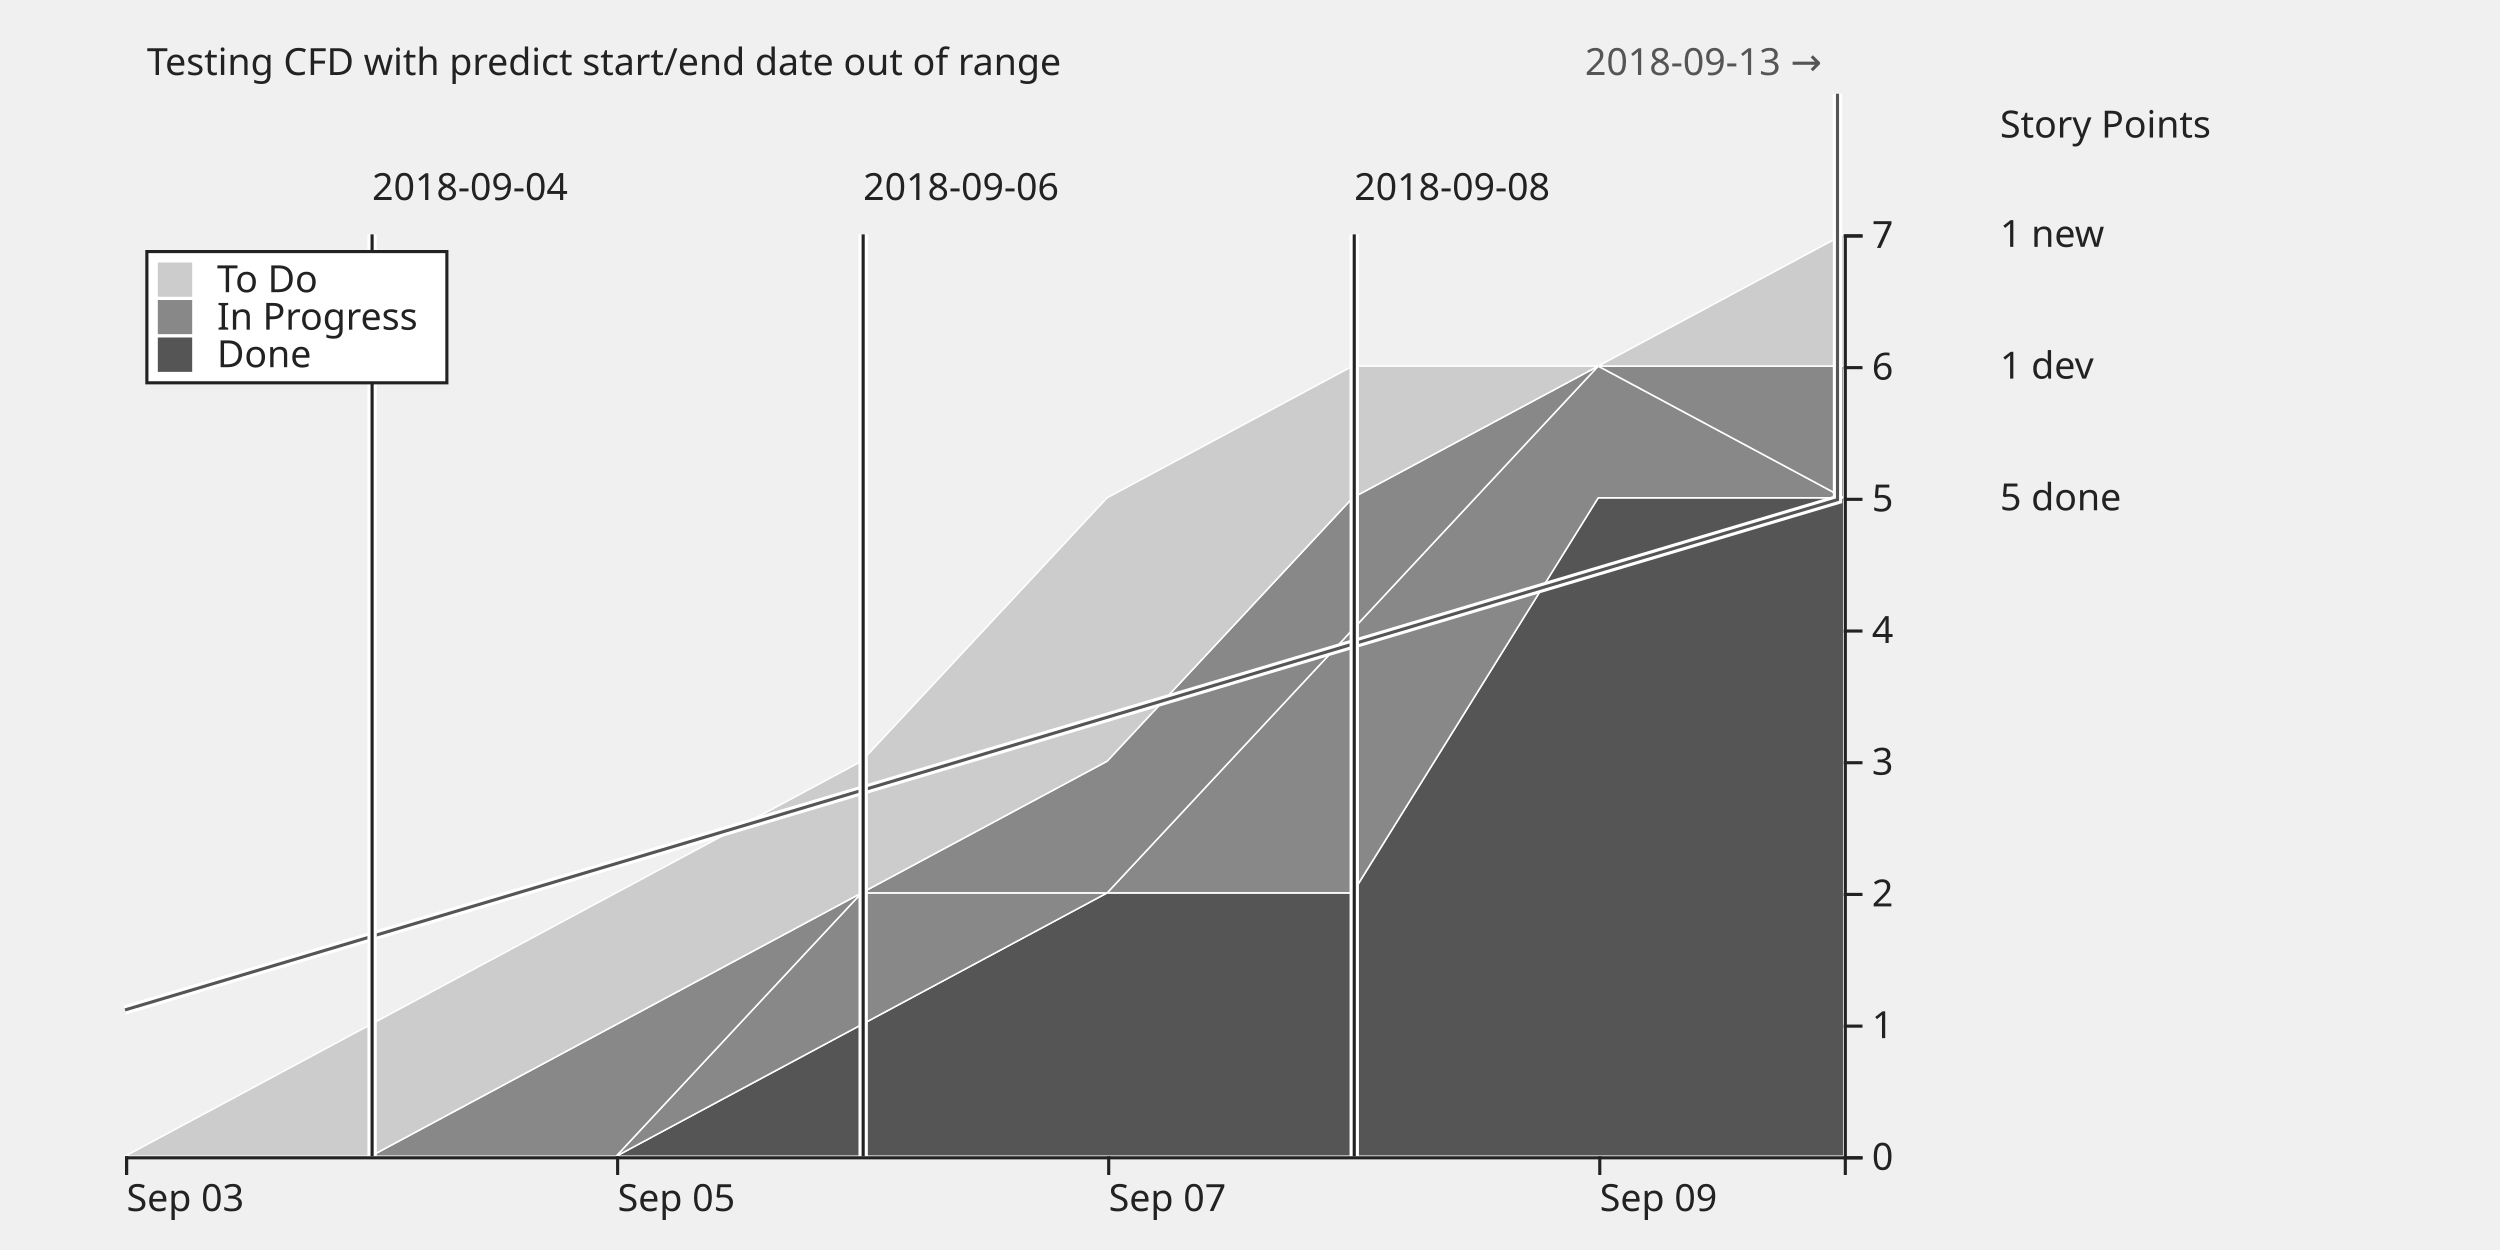
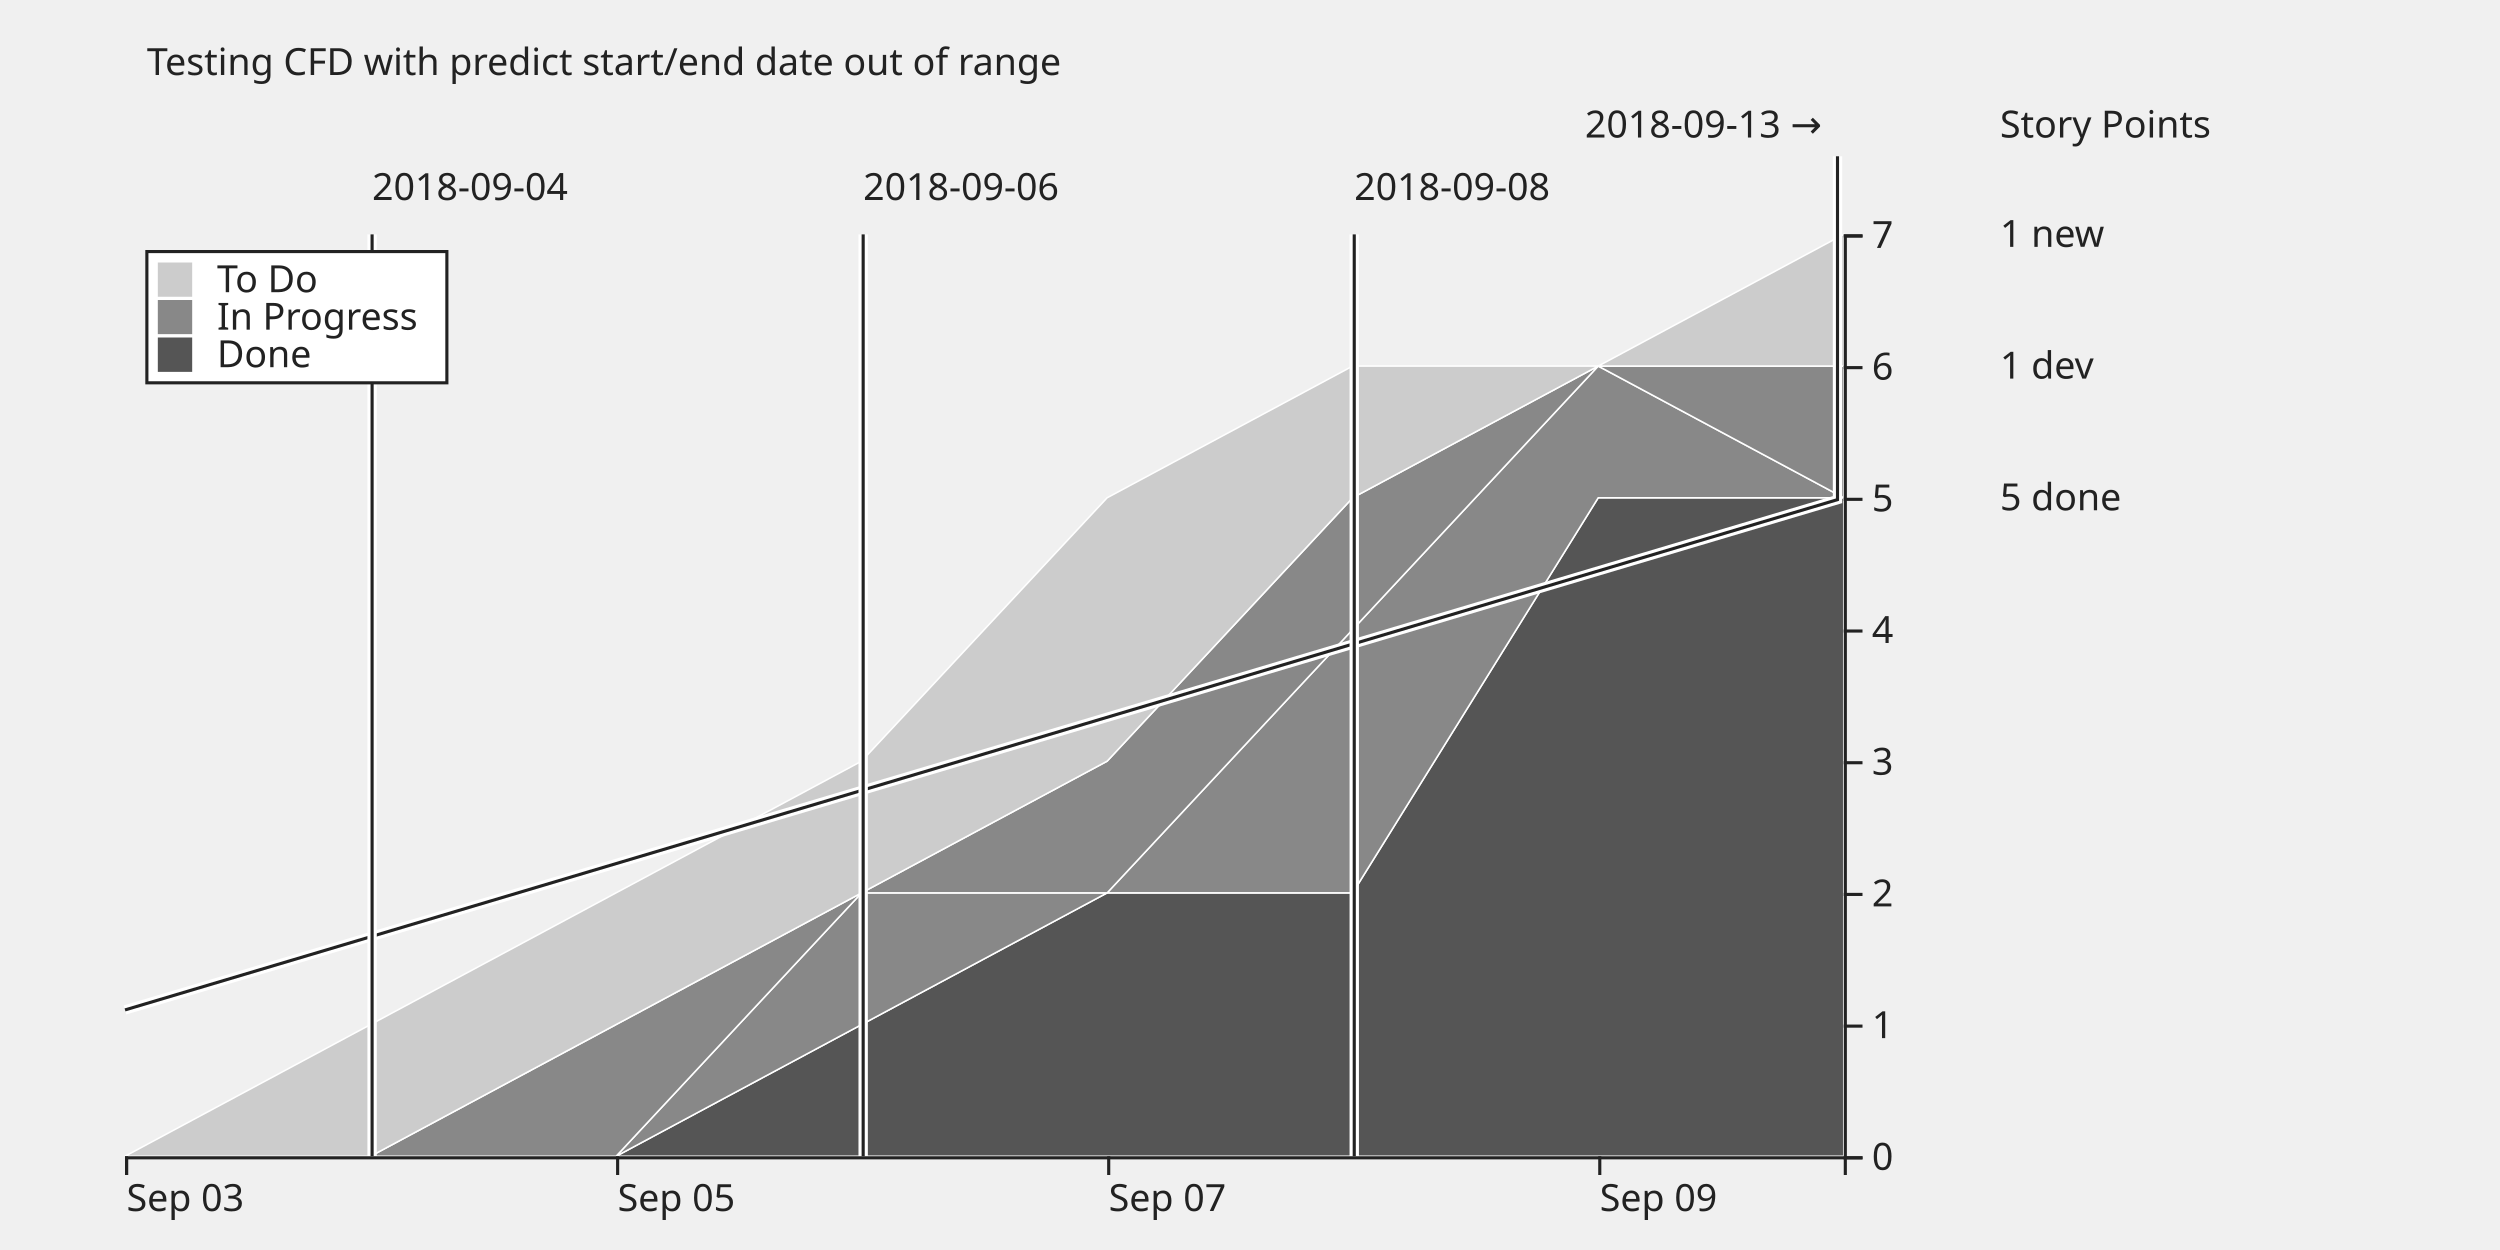
<svg xmlns="http://www.w3.org/2000/svg" width="800" height="400">
  <defs>
    <pattern id="pattern-checkers" x="0" y="0" width="4" height="4" patternunits="userSpaceOnUse">
      <rect x="0" y="0" width="2" height="2" style="fill: #555;" />
      <rect x="2" y="0" width="2" height="2" style="fill: #ccc;" />
      <rect x="0" y="2" width="2" height="2" style="fill: #ccc;" />
      <rect x="2" y="2" width="2" height="2" style="fill: #555;" />
    </pattern>
  </defs>
  <g transform="translate(40,75)">
    <g class="layer">
      <path class="area" style="fill: #555; stroke: #fff; stroke-width: 0.5;" d="M0,295L78.571,295L157.143,295L235.714,252.857L314.286,210.714L392.857,210.714L471.429,84.286L550,84.286L550,295L471.429,295L392.857,295L314.286,295L235.714,295L157.143,295L78.571,295L0,295Z" />
      <text x="600" y="84.286" dy="4px" font-size="12px" font-family="sans-serif" style="text-anchor: start; fill: #222;">5 done</text>
    </g>
    <g class="layer">
      <path class="area" style="fill: #888; stroke: #fff; stroke-width: 0.5;" d="M0,295L78.571,295L157.143,295L235.714,210.714L314.286,210.714L392.857,126.429L471.429,42.143L550,84.286L550,84.286L471.429,84.286L392.857,210.714L314.286,210.714L235.714,252.857L157.143,295L78.571,295L0,295Z" />
    </g>
    <g class="layer">
      <path class="area" style="fill: #888; stroke: #fff; stroke-width: 0.5;" d="M0,295L78.571,295L157.143,252.857L235.714,210.714L314.286,168.571L392.857,84.286L471.429,42.143L550,42.143L550,84.286L471.429,42.143L392.857,126.429L314.286,210.714L235.714,210.714L157.143,295L78.571,295L0,295Z" />
      <text x="600" y="42.143" dy="4px" font-size="12px" font-family="sans-serif" style="text-anchor: start; fill: #222;">1 dev</text>
    </g>
    <g class="layer">
      <path class="area" style="fill: #ccc; stroke: #fff; stroke-width: 0.5;" d="M0,295L78.571,252.857L157.143,210.714L235.714,168.571L314.286,84.286L392.857,42.143L471.429,42.143L550,0L550,42.143L471.429,42.143L392.857,84.286L314.286,168.571L235.714,210.714L157.143,252.857L78.571,295L0,295Z" />
      <text x="600" y="0" dy="4px" font-size="12px" font-family="sans-serif" style="text-anchor: start; fill: #222;">1 new</text>
    </g>
-     <path d="M0,248.175L548,84.882L548,-45" fill="none" style="stroke-width: 3; stroke: #fff;" />
-     <path d="M0,248.175L548,84.882L548,-45" fill="none" style="stroke-width: 1; stroke: #555;" />
-     <text x="543" y="-55" dy="4px" font-size="12" font-family="sans-serif" style="text-anchor: end; fill: #555;">2018-09-13 →</text>
+     <path d="M0,248.175L548,84.882L548,-25" fill="none" style="stroke-width: 3; stroke: #fff;" />
+     <path d="M0,248.175L548,84.882L548,-25" fill="none" style="stroke-width: 1; stroke: #222;" />
+     <rect style="fill: #fff;" />
+     <text x="543" y="-35" dy="4px" font-size="12px" font-family="sans-serif" style="fill: #222; text-anchor: end;">2018-09-13 →</text>
    <line x1="79.071" y1="295" x2="79.071" y2="0" style="stroke-width: 3; stroke: #fff;" />
    <line x1="79.071" y1="295" x2="79.071" y2="0" style="stroke-width: 1; stroke: #222;" />
    <rect style="fill: #fff;" />
    <text x="79.071" y="-15" dy="4px" font-size="12px" font-family="sans-serif" style="fill: #222; text-anchor: start;">2018-09-04</text>
    <line x1="236.214" y1="295" x2="236.214" y2="0" style="stroke-width: 3; stroke: #fff;" />
    <line x1="236.214" y1="295" x2="236.214" y2="0" style="stroke-width: 1; stroke: #222;" />
    <rect style="fill: #fff;" />
    <text x="236.214" y="-15" dy="4px" font-size="12px" font-family="sans-serif" style="fill: #222; text-anchor: start;">2018-09-06</text>
    <line x1="393.357" y1="295" x2="393.357" y2="0" style="stroke-width: 3; stroke: #fff;" />
    <line x1="393.357" y1="295" x2="393.357" y2="0" style="stroke-width: 1; stroke: #222;" />
    <rect style="fill: #fff;" />
    <text x="393.357" y="-15" dy="4px" font-size="12px" font-family="sans-serif" style="fill: #222; text-anchor: start;">2018-09-08</text>
    <g transform="translate(0,295)" fill="none" font-size="10" font-family="sans-serif" text-anchor="middle">
      <path class="domain" stroke="currentColor" d="M0.5,6V0.5H550.5V6" style="stroke: #222;" />
      <g class="tick" opacity="1" transform="translate(0.5,0)">
        <line stroke="currentColor" y2="6" style="stroke: #222;" />
        <text fill="currentColor" y="9" dy="0.71em" style="fill: #222; text-anchor: start;" font-size="12px" font-family="sans-serif">Sep 03</text>
      </g>
      <g class="tick" opacity="1" transform="translate(157.6429,0)">
        <line stroke="currentColor" y2="6" style="stroke: #222;" />
        <text fill="currentColor" y="9" dy="0.71em" style="fill: #222; text-anchor: start;" font-size="12px" font-family="sans-serif">Sep 05</text>
      </g>
      <g class="tick" opacity="1" transform="translate(314.7857,0)">
        <line stroke="currentColor" y2="6" style="stroke: #222;" />
        <text fill="currentColor" y="9" dy="0.71em" style="fill: #222; text-anchor: start;" font-size="12px" font-family="sans-serif">Sep 07</text>
      </g>
      <g class="tick" opacity="1" transform="translate(471.9286,0)">
        <line stroke="currentColor" y2="6" style="stroke: #222;" />
        <text fill="currentColor" y="9" dy="0.71em" style="fill: #222; text-anchor: start;" font-size="12px" font-family="sans-serif">Sep 09</text>
      </g>
    </g>
    <g transform="translate(550 ,0)" fill="none" font-size="10" font-family="sans-serif" text-anchor="start">
      <path class="domain" stroke="currentColor" d="M6,295.5H0.5V0.5H6" style="stroke: #222;" />
      <g class="tick" opacity="1" transform="translate(0,295.5)">
        <line stroke="currentColor" x2="6" style="stroke: #222;" />
        <text fill="currentColor" x="9" dy="0.32em" style="fill: #222;" text-anchor="start" font-size="12px" font-family="sans-serif">0</text>
      </g>
      <g class="tick" opacity="1" transform="translate(0,253.3571)">
        <line stroke="currentColor" x2="6" style="stroke: #222;" />
        <text fill="currentColor" x="9" dy="0.32em" style="fill: #222;" text-anchor="start" font-size="12px" font-family="sans-serif">1</text>
      </g>
      <g class="tick" opacity="1" transform="translate(0,211.2143)">
        <line stroke="currentColor" x2="6" style="stroke: #222;" />
        <text fill="currentColor" x="9" dy="0.32em" style="fill: #222;" text-anchor="start" font-size="12px" font-family="sans-serif">2</text>
      </g>
      <g class="tick" opacity="1" transform="translate(0,169.0714)">
        <line stroke="currentColor" x2="6" style="stroke: #222;" />
        <text fill="currentColor" x="9" dy="0.32em" style="fill: #222;" text-anchor="start" font-size="12px" font-family="sans-serif">3</text>
      </g>
      <g class="tick" opacity="1" transform="translate(0,126.9286)">
        <line stroke="currentColor" x2="6" style="stroke: #222;" />
        <text fill="currentColor" x="9" dy="0.32em" style="fill: #222;" text-anchor="start" font-size="12px" font-family="sans-serif">4</text>
      </g>
      <g class="tick" opacity="1" transform="translate(0,84.78571)">
        <line stroke="currentColor" x2="6" style="stroke: #222;" />
        <text fill="currentColor" x="9" dy="0.32em" style="fill: #222;" text-anchor="start" font-size="12px" font-family="sans-serif">5</text>
      </g>
      <g class="tick" opacity="1" transform="translate(0,42.64286)">
        <line stroke="currentColor" x2="6" style="stroke: #222;" />
        <text fill="currentColor" x="9" dy="0.32em" style="fill: #222;" text-anchor="start" font-size="12px" font-family="sans-serif">6</text>
      </g>
      <g class="tick" opacity="1" transform="translate(0,0.5)">
        <line stroke="currentColor" x2="6" style="stroke: #222;" />
        <text fill="currentColor" x="9" dy="0.32em" style="fill: #222;" text-anchor="start" font-size="12px" font-family="sans-serif">7</text>
      </g>
    </g>
    <text x="7" y="-55" dy="4px" font-size="12px" font-family="sans-serif" style="text-anchor: start; fill: #222;">Testing CFD with predict start/end date out of range</text>
    <rect x="7" y="5.5" width="96" height="42" style="fill: #fff; stroke: #222;" />
    <rect x="10" y="8.5" width="12" height="12" style="fill: #ccc; stroke: #fff;" />
    <text x="29.44" y="14.5" dy="4px" font-size="12px" font-family="sans-serif" style="text-anchor: start; fill: #222;">To Do</text>
    <rect x="10" y="20.5" width="12" height="12" style="fill: #888; stroke: #fff;" />
    <text x="29.44" y="26.5" dy="4px" font-size="12px" font-family="sans-serif" style="text-anchor: start; fill: #222;">In Progress</text>
    <rect x="10" y="32.5" width="12" height="12" style="fill: #555; stroke: #fff;" />
    <text x="29.44" y="38.5" dy="4px" font-size="12px" font-family="sans-serif" style="text-anchor: start; fill: #222;">Done</text>
    <text x="600" y="-35" dy="4px" font-size="12px" font-family="sans-serif" style="text-anchor: start; fill: #222;">Story Points</text>
    <rect fill="#fff" stroke="#222" class="focus-item" width="12" height="12" style="display: none;" />
    <text dy="4px" font-size="12px" font-family="sans-serif" style="text-anchor: start; fill: #222; display: none;" />
    <text dy="4px" font-size="12px" font-family="sans-serif" style="text-anchor: start; fill: #222; display: none;" />
    <text dy="4px" font-size="12px" font-family="sans-serif" style="text-anchor: start; fill: #222; display: none;" />
    <text dy="4px" font-size="12px" font-family="sans-serif" style="text-anchor: start; fill: #222; display: none;" />
    <text dy="4px" font-size="12px" font-family="sans-serif" style="text-anchor: start; fill: #222; display: none;" />
    <text dy="4px" font-size="12px" font-family="sans-serif" style="text-anchor: start; fill: #222; display: none;" />
    <text dy="4px" font-size="12px" font-family="sans-serif" style="text-anchor: start; fill: #222; display: none;" />
    <text dy="4px" font-size="12px" font-family="sans-serif" style="text-anchor: start; fill: #222; display: none;" />
    <text dy="4px" font-size="12px" font-family="sans-serif" style="text-anchor: start; fill: #222; display: none;" />
    <text dy="4px" font-size="12px" font-family="sans-serif" style="text-anchor: start; fill: #222; display: none;" />
    <text dy="4px" font-size="12px" font-family="sans-serif" style="text-anchor: start; fill: #222; display: none;" />
    <text dy="4px" font-size="12px" font-family="sans-serif" style="text-anchor: start; fill: #222; display: none;" />
    <text dy="4px" font-size="12px" font-family="sans-serif" style="text-anchor: start; fill: #222; display: none;" />
    <text dy="4px" font-size="12px" font-family="sans-serif" style="text-anchor: start; fill: #222; display: none;" />
    <text dy="4px" font-size="12px" font-family="sans-serif" style="text-anchor: start; fill: #222; display: none;" />
    <text dy="4px" font-size="12px" font-family="sans-serif" style="text-anchor: start; fill: #222; display: none;" />
    <text dy="4px" font-size="12px" font-family="sans-serif" style="text-anchor: start; fill: #222; display: none;" />
    <text dy="4px" font-size="12px" font-family="sans-serif" style="text-anchor: start; fill: #222; display: none;" />
    <text dy="4px" font-size="12px" font-family="sans-serif" style="text-anchor: start; fill: #222; display: none;" />
    <text dy="4px" font-size="12px" font-family="sans-serif" style="text-anchor: start; fill: #222; display: none;" />
    <text dy="4px" font-size="12px" font-family="sans-serif" style="text-anchor: start; fill: #222; display: none;" />
    <text dy="4px" font-size="12px" font-family="sans-serif" style="text-anchor: start; fill: #222; display: none;" />
    <text dy="4px" font-size="12px" font-family="sans-serif" style="text-anchor: start; fill: #222; display: none;" />
    <text dy="4px" font-size="12px" font-family="sans-serif" style="text-anchor: start; fill: #222; display: none;" />
    <text dy="4px" font-size="12px" font-family="sans-serif" style="text-anchor: start; fill: #222; display: none;" />
    <text dy="4px" font-size="12px" font-family="sans-serif" style="text-anchor: start; fill: #222; display: none;" />
    <text dy="4px" font-size="12px" font-family="sans-serif" style="text-anchor: start; fill: #222; display: none;" />
    <text dy="4px" font-size="12px" font-family="sans-serif" style="text-anchor: start; fill: #222; display: none;" />
    <text dy="4px" font-size="12px" font-family="sans-serif" style="text-anchor: start; fill: #222; display: none;" />
    <text dy="4px" font-size="12px" font-family="sans-serif" style="text-anchor: start; fill: #222; display: none;" />
    <text dy="4px" font-size="12px" font-family="sans-serif" style="text-anchor: start; fill: #222; display: none;" />
    <text dy="4px" font-size="12px" font-family="sans-serif" style="text-anchor: start; fill: #222; display: none;" />
    <text dy="4px" font-size="12px" font-family="sans-serif" style="text-anchor: start; fill: #222; display: none;" />
    <text dy="4px" font-size="12px" font-family="sans-serif" style="text-anchor: start; fill: #222; display: none;" />
    <text dy="4px" font-size="12px" font-family="sans-serif" style="text-anchor: start; fill: #222; display: none;" />
    <text dy="4px" font-size="12px" font-family="sans-serif" style="text-anchor: start; fill: #222; display: none;" />
    <text dy="4px" font-size="12px" font-family="sans-serif" style="text-anchor: start; fill: #222; display: none;" />
    <text dy="4px" font-size="12px" font-family="sans-serif" style="text-anchor: start; fill: #222; display: none;" />
    <text dy="4px" font-size="12px" font-family="sans-serif" style="text-anchor: start; fill: #222; display: none;" />
    <text dy="4px" font-size="12px" font-family="sans-serif" style="text-anchor: start; fill: #222; display: none;" />
    <line style="display: none; stroke-width: 3; stroke: #fff;" />
    <line style="display: none; stroke-width: 1; stroke: #222;" />
    <rect width="760" height="295" fill="transparent" />
  </g>
</svg>
